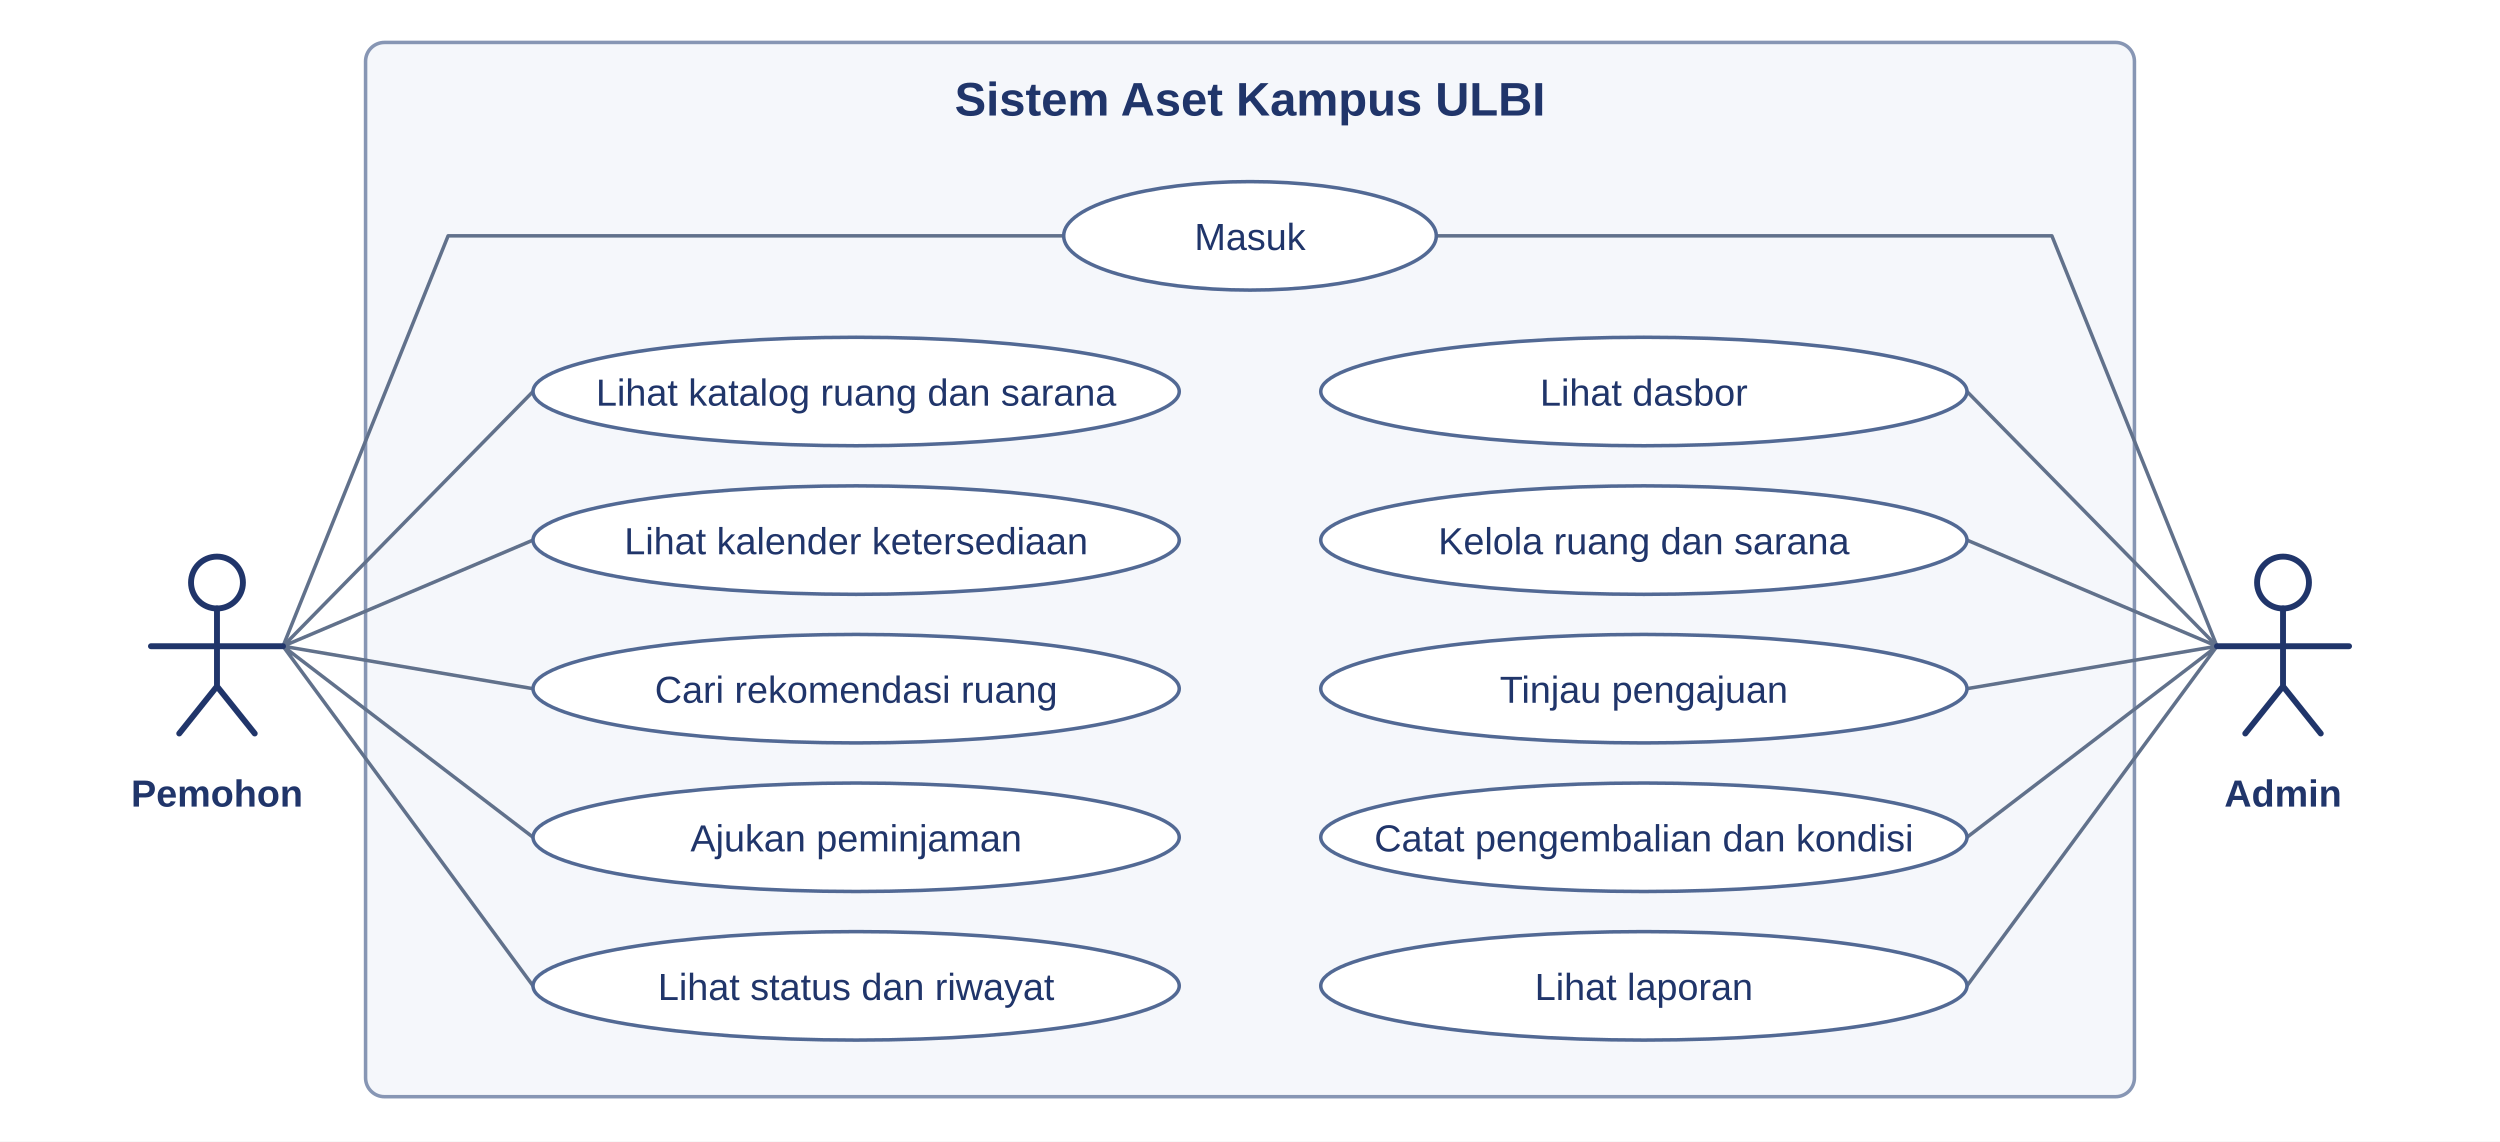
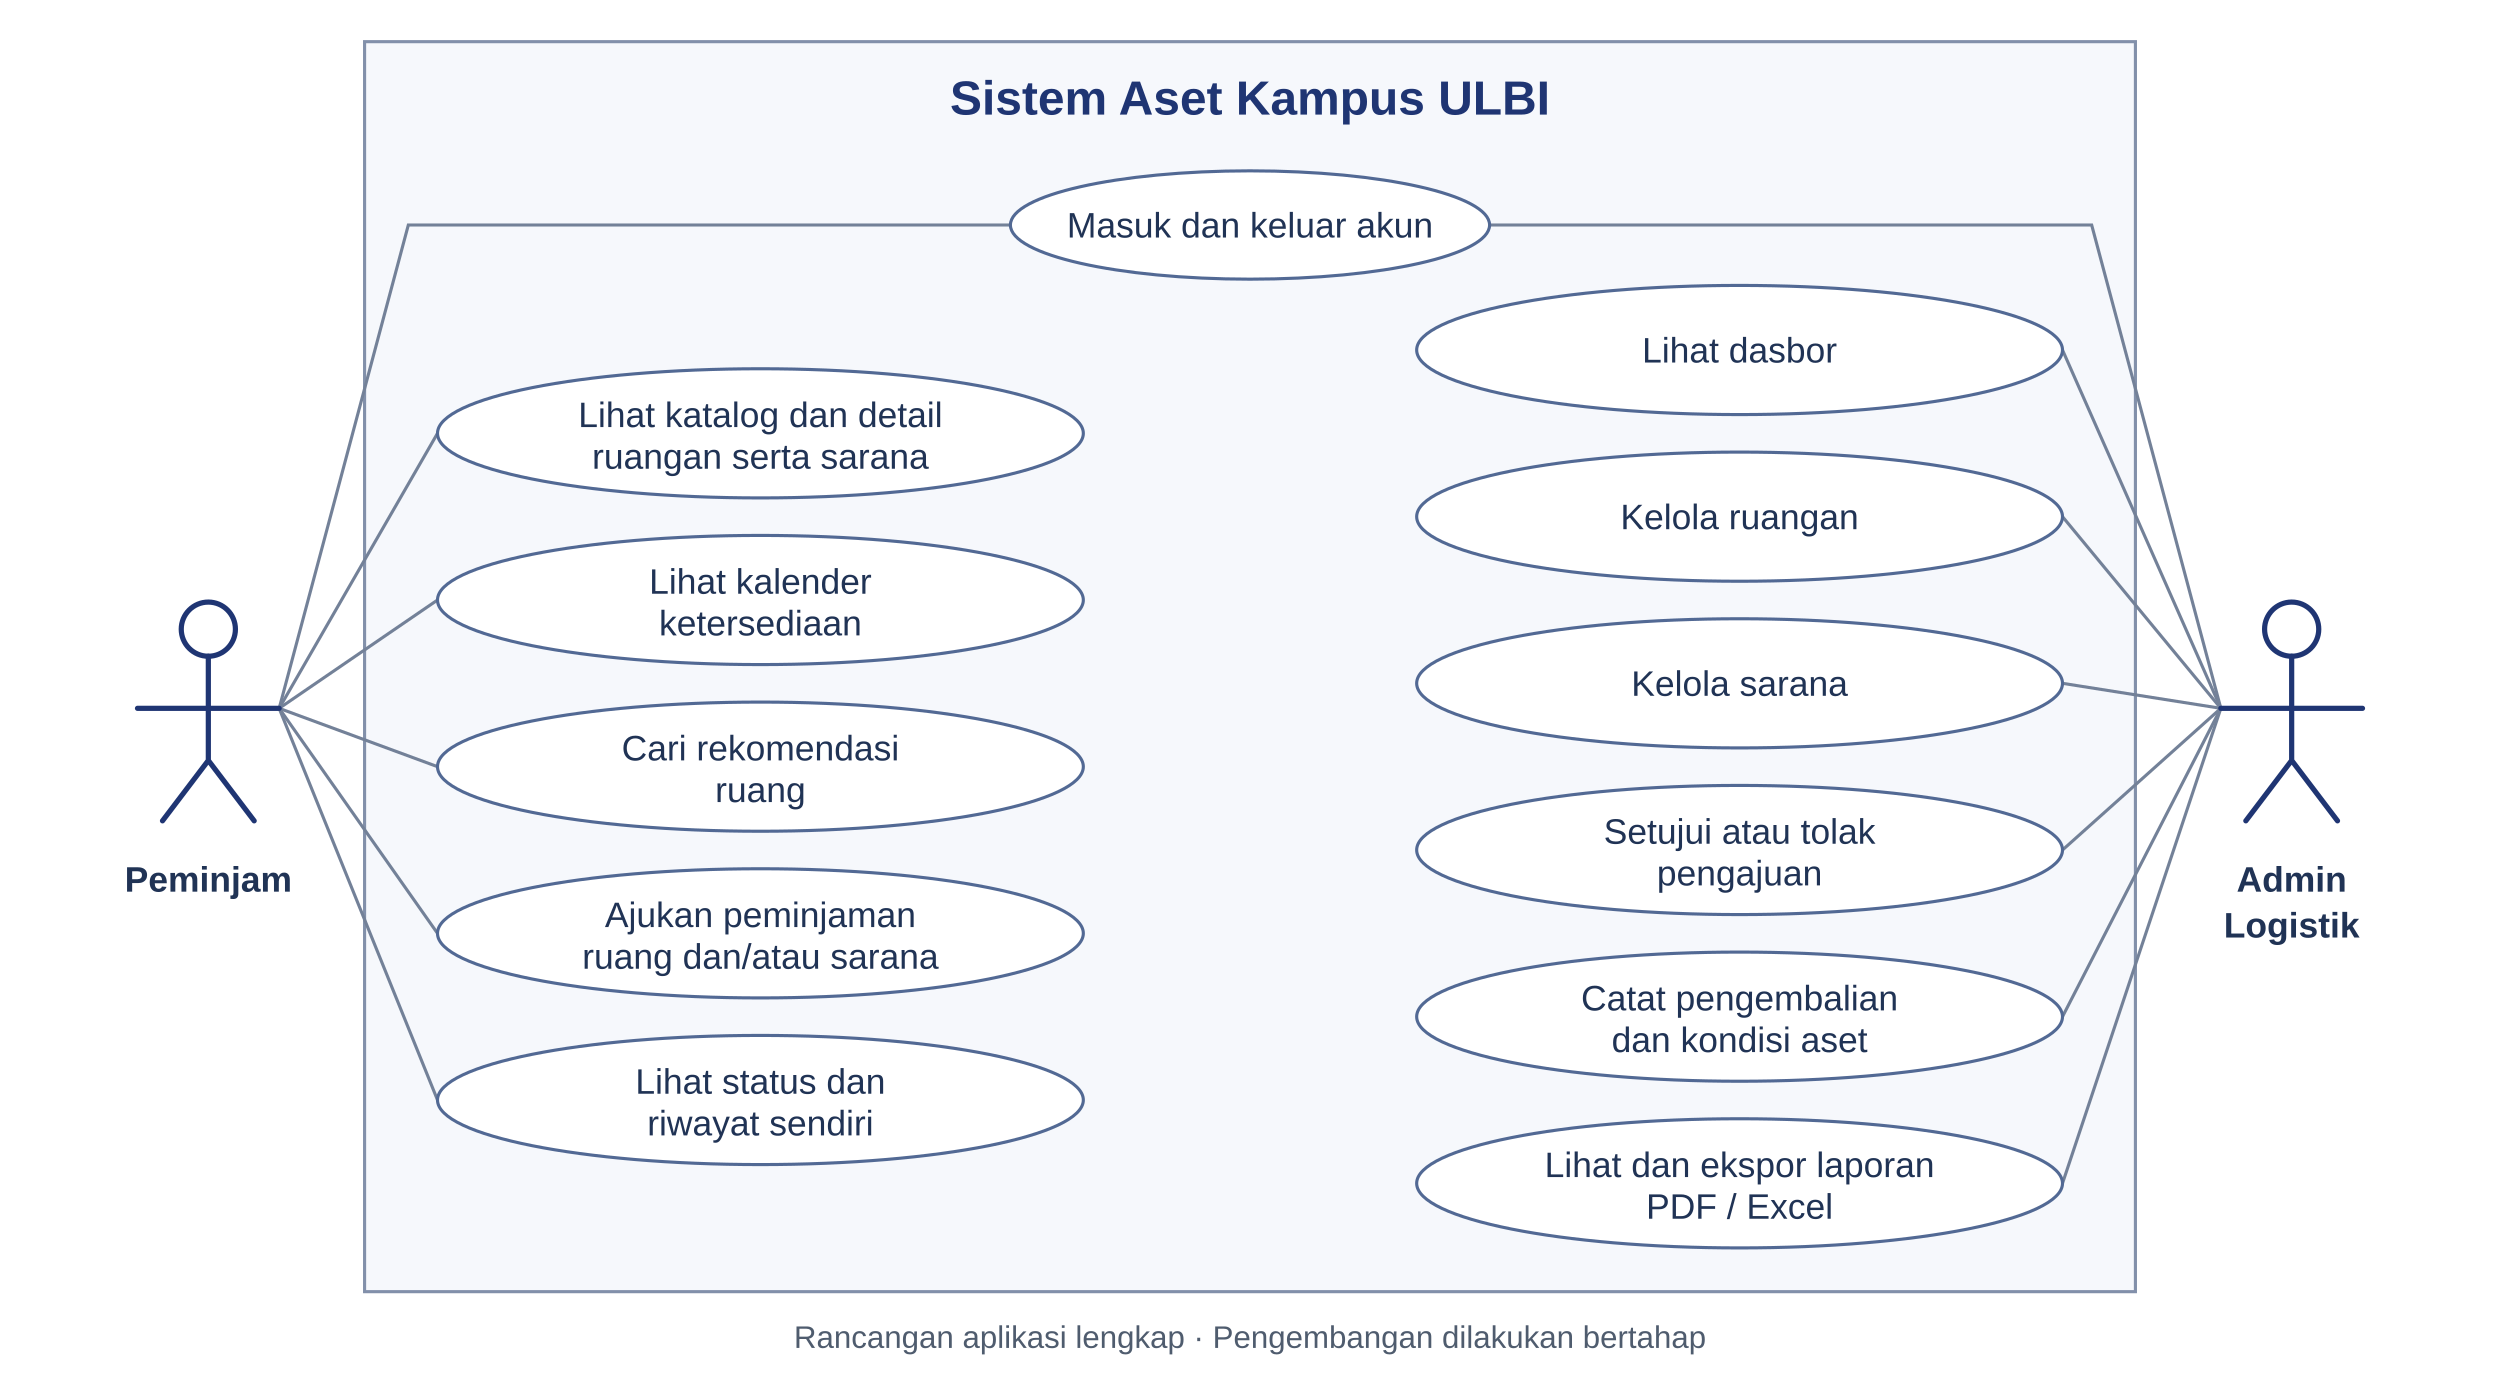
- <svg xmlns="http://www.w3.org/2000/svg" viewBox="0 0 1060 484" width="1060" height="484" role="img" aria-labelledby="title desc">
-   <rect width="1060" height="484" fill="#ffffff" />
-   <rect x="155" y="18" width="750" height="447" rx="8" fill="#f5f7fb" stroke="#8796b4" stroke-width="1.5" />
-   <g fill="none" stroke="#61718b" stroke-width="1.5" stroke-linecap="round" stroke-linejoin="round">
-     <path d="M120 274 L190 100 H451 M940 274 L870 100 H609" />
-     <path d="M120 274 L226 166 M120 274 L226 229 M120 274 L226 292 M120 274 L226 355 M120 274 L226 418" />
-     <path d="M940 274 L834 166 M940 274 L834 229 M940 274 L834 292 M940 274 L834 355 M940 274 L834 418" />
+ <svg xmlns="http://www.w3.org/2000/svg" width="1200" height="660" viewBox="0 0 1200 660" role="img" aria-labelledby="title desc">
+   <rect width="1200" height="660" fill="white" />
+   <rect x="175" y="20" width="850" height="600" fill="#f6f8fc" stroke="#8290aa" stroke-width="1.5" />
+   <text x="600" y="55" fill="#1f3573" font-family="Arial,sans-serif" font-size="23" font-weight="700" text-anchor="middle">Sistem Aset Kampus ULBI</text>
+   <g fill="none" stroke="#738198" stroke-width="1.5">
+     <path d="M134 340 L196 108 H485 M1066 340 L1004 108 H715" />
+     <path d="M134 340 L210 208" />
+     <path d="M134 340 L210 288" />
+     <path d="M134 340 L210 368" />
+     <path d="M134 340 L210 448" />
+     <path d="M134 340 L210 528" />
+     <path d="M1066 340 L990 168" />
+     <path d="M1066 340 L990 248" />
+     <path d="M1066 340 L990 328" />
+     <path d="M1066 340 L990 408" />
+     <path d="M1066 340 L990 488" />
+     <path d="M1066 340 L990 568" />
  </g>
-   <g fill="#ffffff" stroke="#526994" stroke-width="1.5">
-     <ellipse cx="530" cy="100" rx="79" ry="23" />
-     <ellipse cx="363" cy="166" rx="137" ry="23" />
-     <ellipse cx="363" cy="229" rx="137" ry="23" />
-     <ellipse cx="363" cy="292" rx="137" ry="23" />
-     <ellipse cx="363" cy="355" rx="137" ry="23" />
-     <ellipse cx="363" cy="418" rx="137" ry="23" />
-     <ellipse cx="697" cy="166" rx="137" ry="23" />
-     <ellipse cx="697" cy="229" rx="137" ry="23" />
-     <ellipse cx="697" cy="292" rx="137" ry="23" />
-     <ellipse cx="697" cy="355" rx="137" ry="23" />
-     <ellipse cx="697" cy="418" rx="137" ry="23" />
+   <g fill="white" stroke="#526994" stroke-width="1.5">
+     <ellipse cx="600" cy="108" rx="115" ry="26" />
+     <ellipse cx="365" cy="208" rx="155" ry="31" />
+     <ellipse cx="365" cy="288" rx="155" ry="31" />
+     <ellipse cx="365" cy="368" rx="155" ry="31" />
+     <ellipse cx="365" cy="448" rx="155" ry="31" />
+     <ellipse cx="365" cy="528" rx="155" ry="31" />
+     <ellipse cx="835" cy="168" rx="155" ry="31" />
+     <ellipse cx="835" cy="248" rx="155" ry="31" />
+     <ellipse cx="835" cy="328" rx="155" ry="31" />
+     <ellipse cx="835" cy="408" rx="155" ry="31" />
+     <ellipse cx="835" cy="488" rx="155" ry="31" />
+     <ellipse cx="835" cy="568" rx="155" ry="31" />
  </g>
-   <g fill="none" stroke="#20356a" stroke-width="2.5" stroke-linecap="round">
-     <circle cx="92" cy="247" r="11" />
-     <path d="M92 258 V291 L76 311 M92 291 L108 311 M64 274 H120" />
-     <circle cx="968" cy="247" r="11" />
-     <path d="M968 258 V291 L952 311 M968 291 L984 311 M940 274 H996" />
+   <g fill="none" stroke="#1f3573" stroke-width="2.5" stroke-linecap="round">
+     <circle cx="100" cy="302" r="13" />
+     <path d="M100 315 V365 M66 340 H134 M100 365 L78 394 M100 365 L122 394" />
+     <circle cx="1100" cy="302" r="13" />
+     <path d="M1100 315 V365 M1066 340 H1134 M1100 365 L1078 394 M1100 365 L1122 394" />
  </g>
-   <g fill="#20356a" font-family="Arial, sans-serif" font-size="16" text-anchor="middle">
-     <text x="530" y="49" font-size="20" font-weight="700">Sistem Aset Kampus ULBI</text>
-     <text x="92" y="342" font-weight="700">Pemohon</text>
-     <text x="968" y="342" font-weight="700">Admin</text>
-     <text x="530" y="106">Masuk</text>
-     <text x="363" y="172">Lihat katalog ruang dan sarana</text>
-     <text x="363" y="235">Lihat kalender ketersediaan</text>
-     <text x="363" y="298">Cari rekomendasi ruang</text>
-     <text x="363" y="361">Ajukan peminjaman</text>
-     <text x="363" y="424">Lihat status dan riwayat</text>
-     <text x="697" y="172">Lihat dasbor</text>
-     <text x="697" y="235">Kelola ruang dan sarana</text>
-     <text x="697" y="298">Tinjau pengajuan</text>
-     <text x="697" y="361">Catat pengembalian dan kondisi</text>
-     <text x="697" y="424">Lihat laporan</text>
+   <g fill="#203355" font-family="Arial,sans-serif" font-size="17" text-anchor="middle">
+     <text x="600" y="114">Masuk dan keluar akun</text>
+     <text x="365" y="205">Lihat katalog dan detail</text>
+     <text x="365" y="225">ruangan serta sarana</text>
+     <text x="365" y="285">Lihat kalender</text>
+     <text x="365" y="305">ketersediaan</text>
+     <text x="365" y="365">Cari rekomendasi</text>
+     <text x="365" y="385">ruang</text>
+     <text x="365" y="445">Ajukan peminjaman</text>
+     <text x="365" y="465">ruang dan/atau sarana</text>
+     <text x="365" y="525">Lihat status dan</text>
+     <text x="365" y="545">riwayat sendiri</text>
+     <text x="835" y="174">Lihat dasbor</text>
+     <text x="835" y="254">Kelola ruangan</text>
+     <text x="835" y="334">Kelola sarana</text>
+     <text x="835" y="405">Setujui atau tolak</text>
+     <text x="835" y="425">pengajuan</text>
+     <text x="835" y="485">Catat pengembalian</text>
+     <text x="835" y="505">dan kondisi aset</text>
+     <text x="835" y="565">Lihat dan ekspor laporan</text>
+     <text x="835" y="585">PDF / Excel</text>
+     <text x="100" y="428" font-weight="700">Peminjam</text>
+     <text x="1100" y="428" font-weight="700">Admin</text>
+     <text x="1100" y="450" font-weight="700">Logistik</text>
+     <text x="600" y="647" fill="#4f5c6e" font-size="15">Rancangan aplikasi lengkap · Pengembangan dilakukan bertahap</text>
  </g>
</svg>
